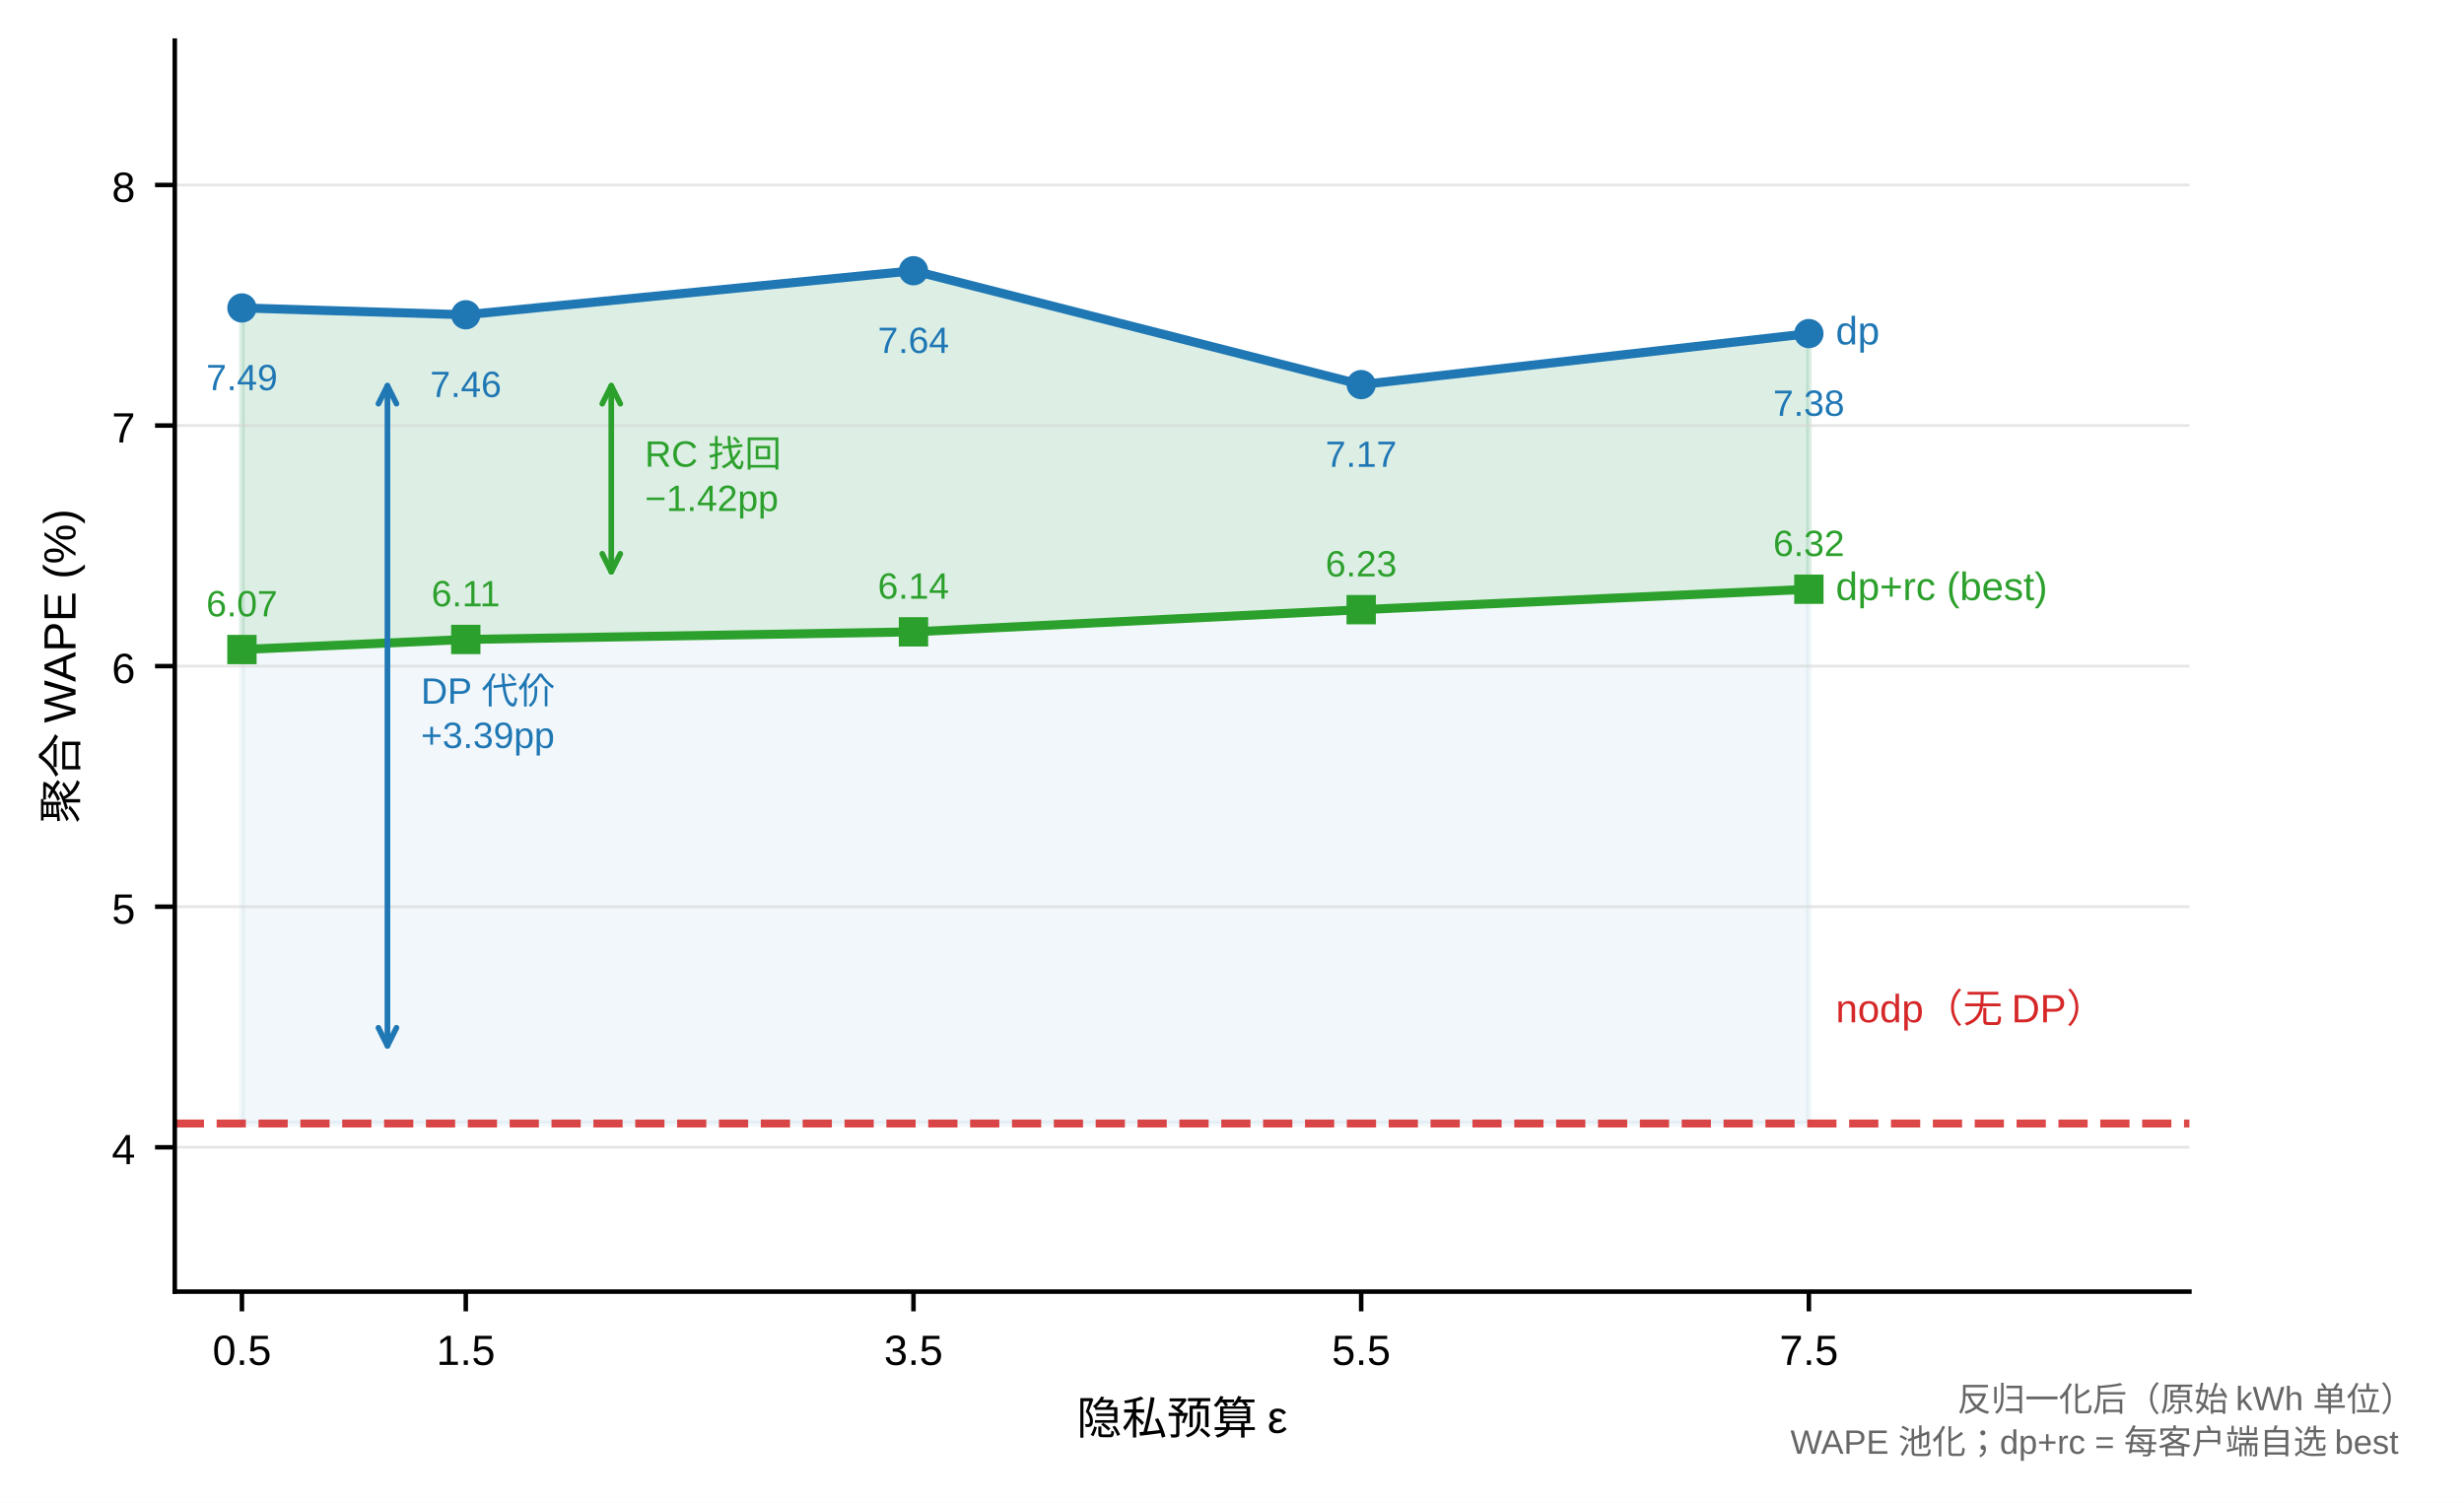
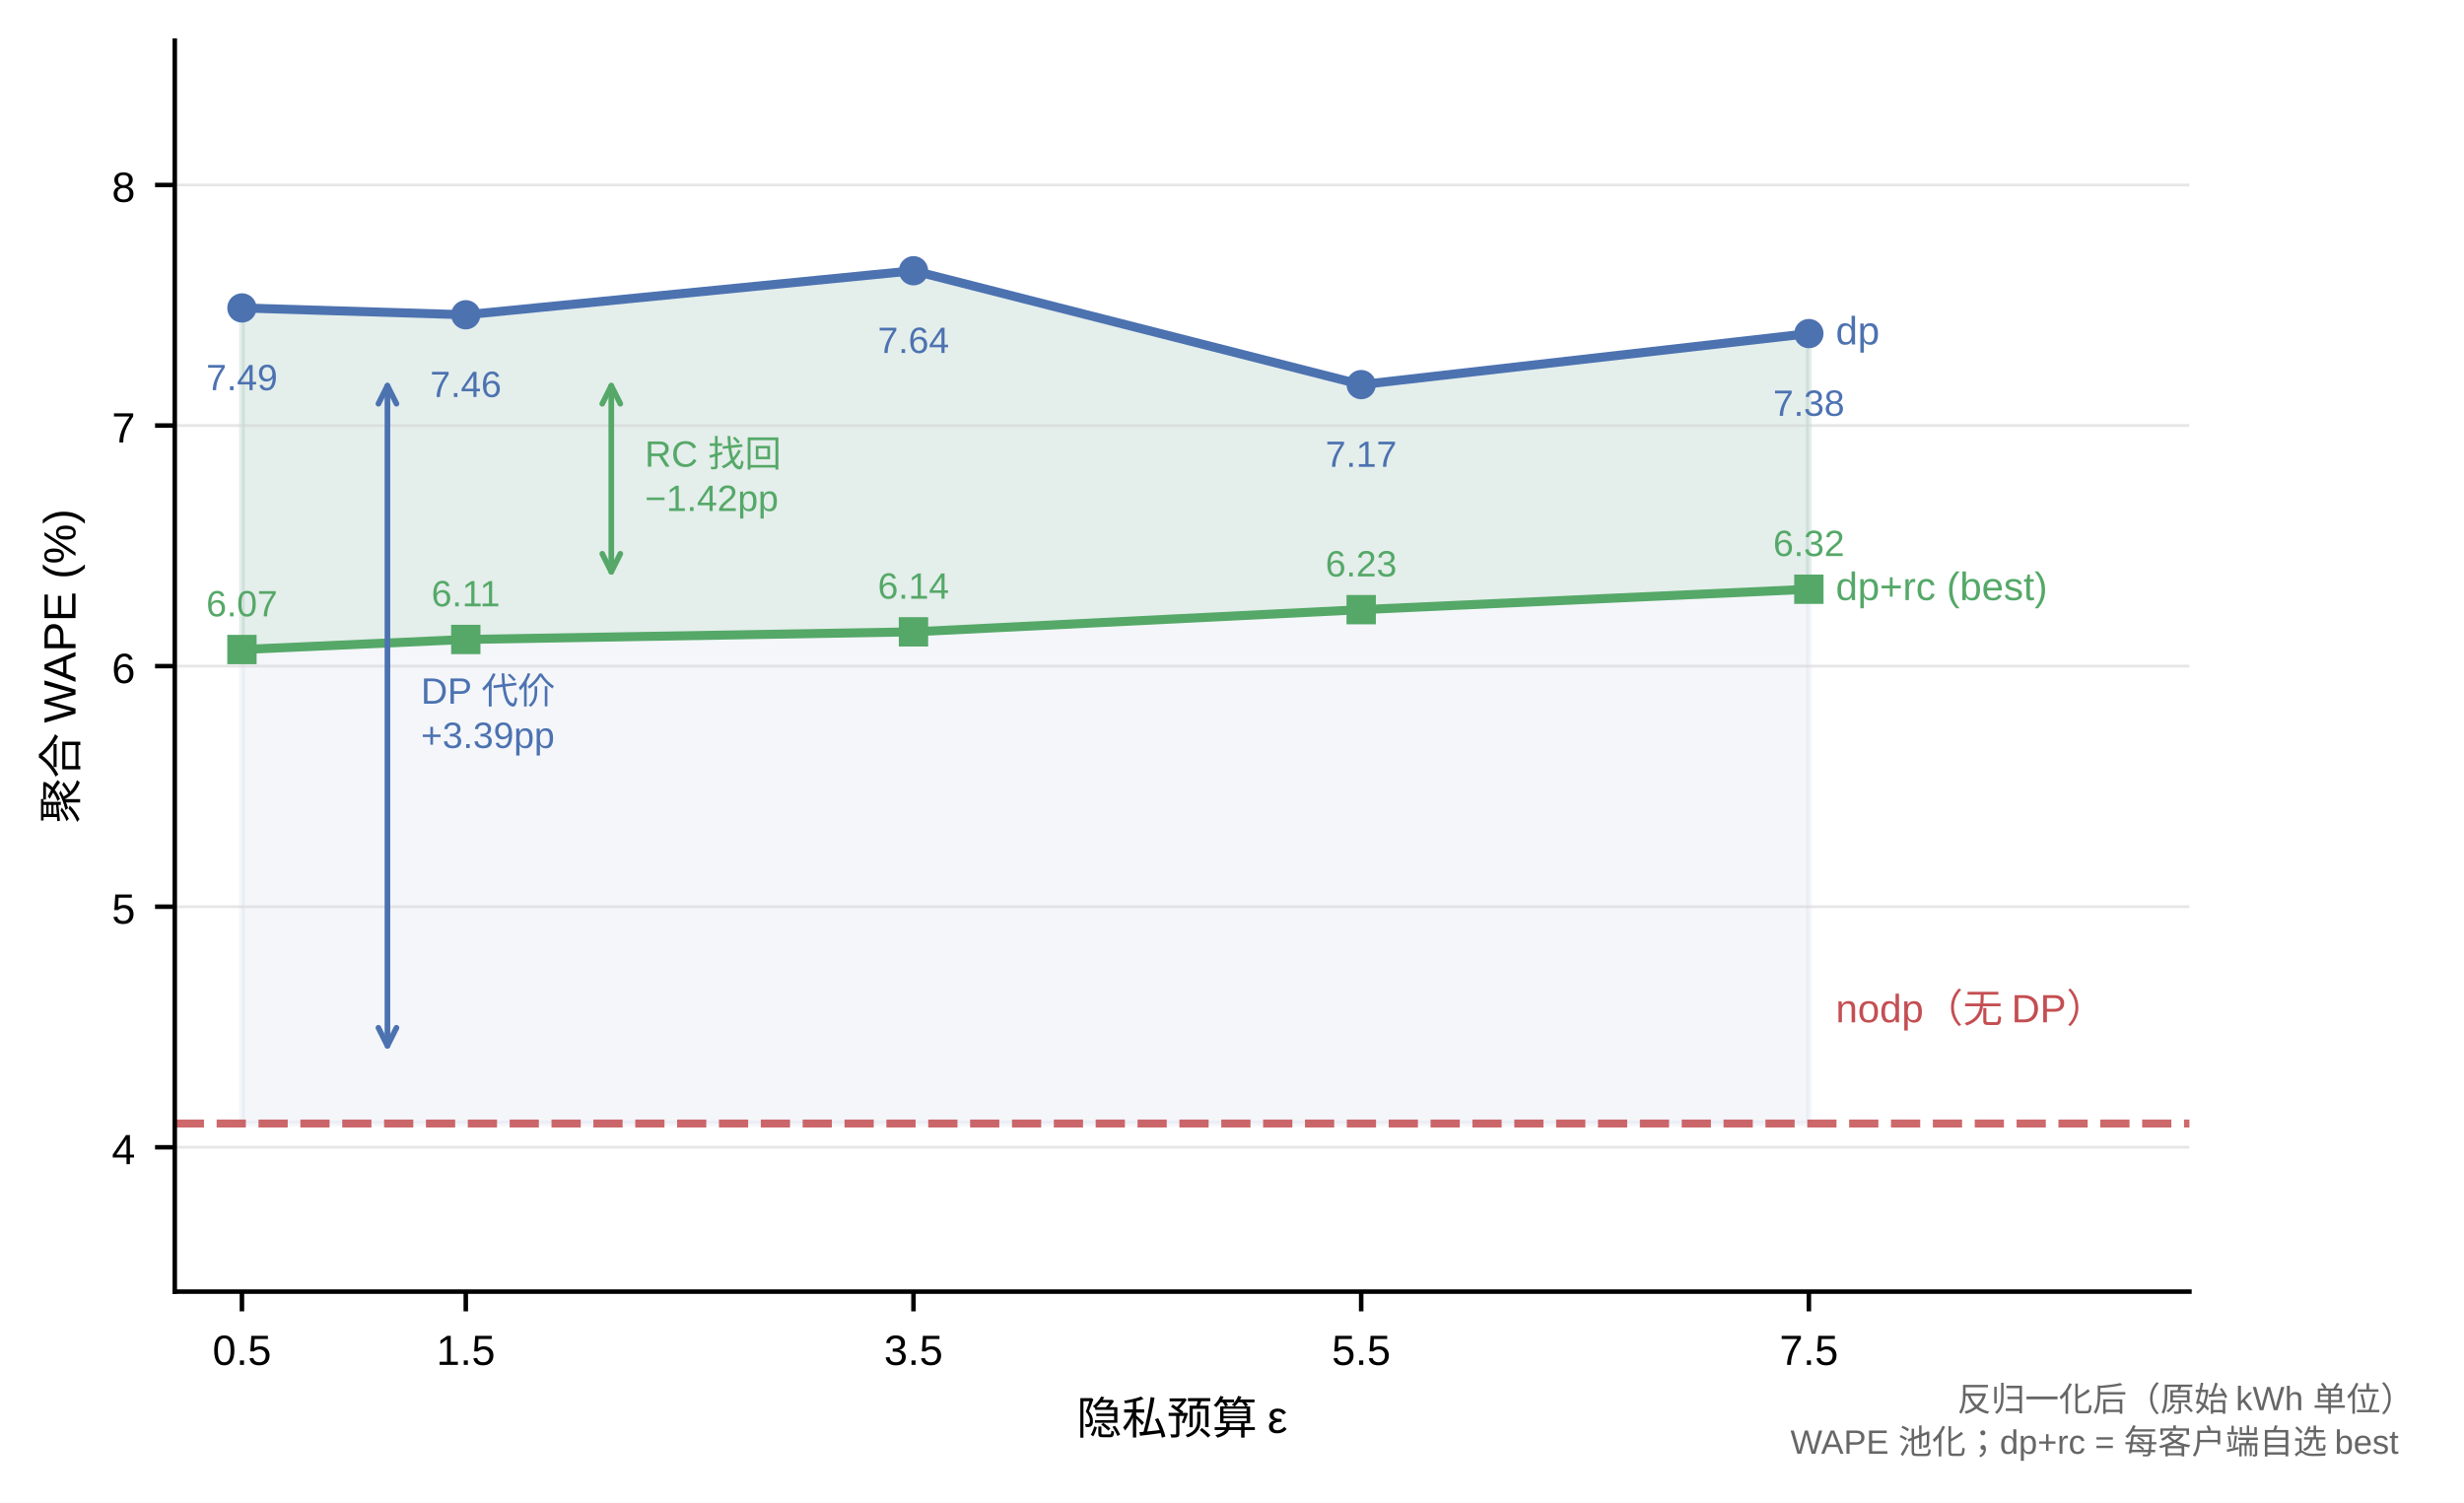
<svg xmlns="http://www.w3.org/2000/svg" xmlns:xlink="http://www.w3.org/1999/xlink" width="436.774pt" height="266.4pt" viewBox="0 0 436.774 266.4" version="1.1">
  <defs>
    <style type="text/css">*{stroke-linejoin: round; stroke-linecap: butt}</style>
  </defs>
  <g id="figure_1">
    <g id="patch_1">
      <path d="M 0 266.4  L 436.774 266.4  L 436.774 0  L 0 0  z " style="fill: #ffffff" />
    </g>
    <g id="axes_1">
      <g id="patch_2">
        <path d="M 30.982 228.96  L 388.102 228.96  L 388.102 7.2  L 30.982 7.2  z " style="fill: #ffffff" />
      </g>
      <g id="FillBetweenPolyCollection_1">
        <defs>
-           <path id="m3cfe48f79e" d="M 42.886 -211.813  L 42.886 -67.237  L 82.566 -67.237  L 161.926 -67.237  L 241.286 -67.237  L 320.646 -67.237  L 320.646 -207.266  L 320.646 -207.266  L 241.286 -198.222  L 161.926 -218.406  L 82.566 -210.602  L 42.886 -211.813  z " style="stroke: #1f77b4; stroke-opacity: 0.06" />
-         </defs>
-         <g clip-path="url(#pb82c773d31)">
-           <use xlink:href="#m3cfe48f79e" x="0" y="266.4" style="fill: #1f77b4; fill-opacity: 0.06; stroke: #1f77b4; stroke-opacity: 0.06" />
+           <path id="m75c7fd6b73" d="M 42.886 -211.813  L 42.886 -67.237  L 82.566 -67.237  L 161.926 -67.237  L 241.286 -67.237  L 320.646 -67.237  L 320.646 -207.266  L 320.646 -207.266  L 241.286 -198.222  L 161.926 -218.406  L 82.566 -210.602  L 42.886 -211.813  z " style="stroke: #4c72b0; stroke-opacity: 0.06" />
+         </defs>
+         <g clip-path="url(#pf019c1663c)">
+           <use xlink:href="#m75c7fd6b73" x="0" y="266.4" style="fill: #4c72b0; fill-opacity: 0.06; stroke: #4c72b0; stroke-opacity: 0.06" />
        </g>
      </g>
      <g id="FillBetweenPolyCollection_2">
        <defs>
-           <path id="mf2bfe1fe7c" d="M 42.886 -151.26  L 42.886 -211.813  L 82.566 -210.602  L 161.926 -218.406  L 241.286 -198.222  L 320.646 -207.266  L 320.646 -161.949  L 320.646 -161.949  L 241.286 -158.328  L 161.926 -154.396  L 82.566 -153.045  L 42.886 -151.26  z " style="stroke: #2ca02c; stroke-opacity: 0.1" />
-         </defs>
-         <g clip-path="url(#pb82c773d31)">
-           <use xlink:href="#mf2bfe1fe7c" x="0" y="266.4" style="fill: #2ca02c; fill-opacity: 0.1; stroke: #2ca02c; stroke-opacity: 0.1" />
+           <path id="m3855eeb194" d="M 42.886 -151.26  L 42.886 -211.813  L 82.566 -210.602  L 161.926 -218.406  L 241.286 -198.222  L 320.646 -207.266  L 320.646 -161.949  L 320.646 -161.949  L 241.286 -158.328  L 161.926 -154.396  L 82.566 -153.045  L 42.886 -151.26  z " style="stroke: #55a868; stroke-opacity: 0.1" />
+         </defs>
+         <g clip-path="url(#pf019c1663c)">
+           <use xlink:href="#m3855eeb194" x="0" y="266.4" style="fill: #55a868; fill-opacity: 0.1; stroke: #55a868; stroke-opacity: 0.1" />
        </g>
      </g>
      <g id="line2d_1">
-         <path d="M 30.982 199.163  L 388.102 199.163  " clip-path="url(#pb82c773d31)" style="fill: none; stroke-dasharray: 5.18,2.24; stroke-dashoffset: 0; stroke: #d62728; stroke-opacity: 0.85; stroke-width: 1.4" />
+         <path d="M 30.982 199.163  L 388.102 199.163  " clip-path="url(#pf019c1663c)" style="fill: none; stroke-dasharray: 5.18,2.24; stroke-dashoffset: 0; stroke: #c44e52; stroke-opacity: 0.85; stroke-width: 1.4" />
      </g>
      <g id="matplotlib.axis_1">
        <g id="xtick_1">
          <g id="line2d_2">
            <defs>
-               <path id="m042472b74e" d="M 0 0  L 0 3.5  " style="stroke: #000000; stroke-width: 0.8" />
+               <path id="mce2032672f" d="M 0 0  L 0 3.5  " style="stroke: #000000; stroke-width: 0.8" />
            </defs>
            <g>
-               <use xlink:href="#m042472b74e" x="42.886" y="228.96" style="stroke: #000000; stroke-width: 0.8" />
+               <use xlink:href="#mce2032672f" x="42.886" y="228.96" style="stroke: #000000; stroke-width: 0.8" />
            </g>
          </g>
          <g id="text_1">
            <text style="font-size: 7.5px; font-family: 'Microsoft YaHei', 'Arial', 'SimHei', 'DejaVu Sans', sans-serif; text-anchor: middle" x="42.886" y="241.955" transform="rotate(-0 42.8858 241.9553)">0.5</text>
          </g>
        </g>
        <g id="xtick_2">
          <g id="line2d_3">
            <g>
-               <use xlink:href="#m042472b74e" x="82.566" y="228.96" style="stroke: #000000; stroke-width: 0.8" />
+               <use xlink:href="#mce2032672f" x="82.566" y="228.96" style="stroke: #000000; stroke-width: 0.8" />
            </g>
          </g>
          <g id="text_2">
            <text style="font-size: 7.5px; font-family: 'Microsoft YaHei', 'Arial', 'SimHei', 'DejaVu Sans', sans-serif; text-anchor: middle" x="82.566" y="241.955" transform="rotate(-0 82.5658 241.9553)">1.5</text>
          </g>
        </g>
        <g id="xtick_3">
          <g id="line2d_4">
            <g>
-               <use xlink:href="#m042472b74e" x="161.926" y="228.96" style="stroke: #000000; stroke-width: 0.8" />
+               <use xlink:href="#mce2032672f" x="161.926" y="228.96" style="stroke: #000000; stroke-width: 0.8" />
            </g>
          </g>
          <g id="text_3">
            <text style="font-size: 7.5px; font-family: 'Microsoft YaHei', 'Arial', 'SimHei', 'DejaVu Sans', sans-serif; text-anchor: middle" x="161.926" y="241.955" transform="rotate(-0 161.9258 241.9553)">3.5</text>
          </g>
        </g>
        <g id="xtick_4">
          <g id="line2d_5">
            <g>
-               <use xlink:href="#m042472b74e" x="241.286" y="228.96" style="stroke: #000000; stroke-width: 0.8" />
+               <use xlink:href="#mce2032672f" x="241.286" y="228.96" style="stroke: #000000; stroke-width: 0.8" />
            </g>
          </g>
          <g id="text_4">
            <text style="font-size: 7.5px; font-family: 'Microsoft YaHei', 'Arial', 'SimHei', 'DejaVu Sans', sans-serif; text-anchor: middle" x="241.286" y="241.955" transform="rotate(-0 241.2858 241.9553)">5.5</text>
          </g>
        </g>
        <g id="xtick_5">
          <g id="line2d_6">
            <g>
-               <use xlink:href="#m042472b74e" x="320.646" y="228.96" style="stroke: #000000; stroke-width: 0.8" />
+               <use xlink:href="#mce2032672f" x="320.646" y="228.96" style="stroke: #000000; stroke-width: 0.8" />
            </g>
          </g>
          <g id="text_5">
            <text style="font-size: 7.5px; font-family: 'Microsoft YaHei', 'Arial', 'SimHei', 'DejaVu Sans', sans-serif; text-anchor: middle" x="320.646" y="241.955" transform="rotate(-0 320.6458 241.9553)">7.5</text>
          </g>
        </g>
        <g id="text_6">
          <text style="font-size: 8px; font-family: 'Microsoft YaHei', 'Arial', 'SimHei', 'DejaVu Sans', sans-serif; text-anchor: middle" x="209.542" y="254.215" transform="rotate(-0 209.5418 254.2148)">隐私预算 ε</text>
        </g>
      </g>
      <g id="matplotlib.axis_2">
        <g id="ytick_1">
          <g id="line2d_7">
-             <path d="M 30.982 203.372  L 388.102 203.372  " clip-path="url(#pb82c773d31)" style="fill: none; stroke: #d6d6d6; stroke-opacity: 0.6; stroke-width: 0.5; stroke-linecap: square" />
+             <path d="M 30.982 203.372  L 388.102 203.372  " clip-path="url(#pf019c1663c)" style="fill: none; stroke: #d6d6d6; stroke-opacity: 0.6; stroke-width: 0.5; stroke-linecap: square" />
          </g>
          <g id="line2d_8">
            <defs>
-               <path id="m4b7ffd61e8" d="M 0 0  L -3.5 0  " style="stroke: #000000; stroke-width: 0.8" />
+               <path id="m10b17f564d" d="M 0 0  L -3.5 0  " style="stroke: #000000; stroke-width: 0.8" />
            </defs>
            <g>
-               <use xlink:href="#m4b7ffd61e8" x="30.982" y="203.372" style="stroke: #000000; stroke-width: 0.8" />
+               <use xlink:href="#m10b17f564d" x="30.982" y="203.372" style="stroke: #000000; stroke-width: 0.8" />
            </g>
          </g>
          <g id="text_7">
            <text style="font-size: 7.5px; font-family: 'Microsoft YaHei', 'Arial', 'SimHei', 'DejaVu Sans', sans-serif; text-anchor: end" x="23.982" y="206.37" transform="rotate(-0 23.9818 206.37)">4</text>
          </g>
        </g>
        <g id="ytick_2">
          <g id="line2d_9">
-             <path d="M 30.982 160.726  L 388.102 160.726  " clip-path="url(#pb82c773d31)" style="fill: none; stroke: #d6d6d6; stroke-opacity: 0.6; stroke-width: 0.5; stroke-linecap: square" />
+             <path d="M 30.982 160.726  L 388.102 160.726  " clip-path="url(#pf019c1663c)" style="fill: none; stroke: #d6d6d6; stroke-opacity: 0.6; stroke-width: 0.5; stroke-linecap: square" />
          </g>
          <g id="line2d_10">
            <g>
-               <use xlink:href="#m4b7ffd61e8" x="30.982" y="160.726" style="stroke: #000000; stroke-width: 0.8" />
+               <use xlink:href="#m10b17f564d" x="30.982" y="160.726" style="stroke: #000000; stroke-width: 0.8" />
            </g>
          </g>
          <g id="text_8">
            <text style="font-size: 7.5px; font-family: 'Microsoft YaHei', 'Arial', 'SimHei', 'DejaVu Sans', sans-serif; text-anchor: end" x="23.982" y="163.724" transform="rotate(-0 23.9818 163.7238)">5</text>
          </g>
        </g>
        <g id="ytick_3">
          <g id="line2d_11">
-             <path d="M 30.982 118.08  L 388.102 118.08  " clip-path="url(#pb82c773d31)" style="fill: none; stroke: #d6d6d6; stroke-opacity: 0.6; stroke-width: 0.5; stroke-linecap: square" />
+             <path d="M 30.982 118.08  L 388.102 118.08  " clip-path="url(#pf019c1663c)" style="fill: none; stroke: #d6d6d6; stroke-opacity: 0.6; stroke-width: 0.5; stroke-linecap: square" />
          </g>
          <g id="line2d_12">
            <g>
-               <use xlink:href="#m4b7ffd61e8" x="30.982" y="118.08" style="stroke: #000000; stroke-width: 0.8" />
+               <use xlink:href="#m10b17f564d" x="30.982" y="118.08" style="stroke: #000000; stroke-width: 0.8" />
            </g>
          </g>
          <g id="text_9">
            <text style="font-size: 7.5px; font-family: 'Microsoft YaHei', 'Arial', 'SimHei', 'DejaVu Sans', sans-serif; text-anchor: end" x="23.982" y="121.078" transform="rotate(-0 23.9818 121.0777)">6</text>
          </g>
        </g>
        <g id="ytick_4">
          <g id="line2d_13">
-             <path d="M 30.982 75.434  L 388.102 75.434  " clip-path="url(#pb82c773d31)" style="fill: none; stroke: #d6d6d6; stroke-opacity: 0.6; stroke-width: 0.5; stroke-linecap: square" />
+             <path d="M 30.982 75.434  L 388.102 75.434  " clip-path="url(#pf019c1663c)" style="fill: none; stroke: #d6d6d6; stroke-opacity: 0.6; stroke-width: 0.5; stroke-linecap: square" />
          </g>
          <g id="line2d_14">
            <g>
-               <use xlink:href="#m4b7ffd61e8" x="30.982" y="75.434" style="stroke: #000000; stroke-width: 0.8" />
+               <use xlink:href="#m10b17f564d" x="30.982" y="75.434" style="stroke: #000000; stroke-width: 0.8" />
            </g>
          </g>
          <g id="text_10">
            <text style="font-size: 7.5px; font-family: 'Microsoft YaHei', 'Arial', 'SimHei', 'DejaVu Sans', sans-serif; text-anchor: end" x="23.982" y="78.432" transform="rotate(-0 23.9818 78.4315)">7</text>
          </g>
        </g>
        <g id="ytick_5">
          <g id="line2d_15">
-             <path d="M 30.982 32.788  L 388.102 32.788  " clip-path="url(#pb82c773d31)" style="fill: none; stroke: #d6d6d6; stroke-opacity: 0.6; stroke-width: 0.5; stroke-linecap: square" />
+             <path d="M 30.982 32.788  L 388.102 32.788  " clip-path="url(#pf019c1663c)" style="fill: none; stroke: #d6d6d6; stroke-opacity: 0.6; stroke-width: 0.5; stroke-linecap: square" />
          </g>
          <g id="line2d_16">
            <g>
-               <use xlink:href="#m4b7ffd61e8" x="30.982" y="32.788" style="stroke: #000000; stroke-width: 0.8" />
+               <use xlink:href="#m10b17f564d" x="30.982" y="32.788" style="stroke: #000000; stroke-width: 0.8" />
            </g>
          </g>
          <g id="text_11">
            <text style="font-size: 7.5px; font-family: 'Microsoft YaHei', 'Arial', 'SimHei', 'DejaVu Sans', sans-serif; text-anchor: end" x="23.982" y="35.785" transform="rotate(-0 23.9818 35.78535)">8</text>
          </g>
        </g>
        <g id="text_12">
          <text style="font-size: 8px; font-family: 'Microsoft YaHei', 'Arial', 'SimHei', 'DejaVu Sans', sans-serif; text-anchor: middle" x="13.595" y="118.08" transform="rotate(-90 13.595 118.08)">聚合 WAPE (%)</text>
        </g>
      </g>
      <g id="patch_3">
        <path d="M 30.982 228.96  L 30.982 7.2  " style="fill: none; stroke: #000000; stroke-width: 0.8; stroke-linejoin: miter; stroke-linecap: square" />
      </g>
      <g id="patch_4">
        <path d="M 30.982 228.96  L 388.102 228.96  " style="fill: none; stroke: #000000; stroke-width: 0.8; stroke-linejoin: miter; stroke-linecap: square" />
      </g>
      <g id="line2d_17">
-         <path d="M 42.886 54.587  L 82.566 55.798  L 161.926 47.994  L 241.286 68.178  L 320.646 59.134  " clip-path="url(#pb82c773d31)" style="fill: none; stroke: #1f77b4; stroke-width: 1.6; stroke-linecap: square" />
-         <defs>
-           <path id="m31b3c972fc" d="M 0 2.1  C 0.557 2.1 1.091 1.879 1.485 1.485  C 1.879 1.091 2.1 0.557 2.1 0  C 2.1 -0.557 1.879 -1.091 1.485 -1.485  C 1.091 -1.879 0.557 -2.1 0 -2.1  C -0.557 -2.1 -1.091 -1.879 -1.485 -1.485  C -1.879 -1.091 -2.1 -0.557 -2.1 0  C -2.1 0.557 -1.879 1.091 -1.485 1.485  C -1.091 1.879 -0.557 2.1 0 2.1  z " style="stroke: #1f77b4" />
-         </defs>
-         <g clip-path="url(#pb82c773d31)">
-           <use xlink:href="#m31b3c972fc" x="42.886" y="54.587" style="fill: #1f77b4; stroke: #1f77b4" />
-           <use xlink:href="#m31b3c972fc" x="82.566" y="55.798" style="fill: #1f77b4; stroke: #1f77b4" />
-           <use xlink:href="#m31b3c972fc" x="161.926" y="47.994" style="fill: #1f77b4; stroke: #1f77b4" />
-           <use xlink:href="#m31b3c972fc" x="241.286" y="68.178" style="fill: #1f77b4; stroke: #1f77b4" />
-           <use xlink:href="#m31b3c972fc" x="320.646" y="59.134" style="fill: #1f77b4; stroke: #1f77b4" />
+         <path d="M 42.886 54.587  L 82.566 55.798  L 161.926 47.994  L 241.286 68.178  L 320.646 59.134  " clip-path="url(#pf019c1663c)" style="fill: none; stroke: #4c72b0; stroke-width: 1.6; stroke-linecap: square" />
+         <defs>
+           <path id="md5b0cb0500" d="M 0 2.1  C 0.557 2.1 1.091 1.879 1.485 1.485  C 1.879 1.091 2.1 0.557 2.1 0  C 2.1 -0.557 1.879 -1.091 1.485 -1.485  C 1.091 -1.879 0.557 -2.1 0 -2.1  C -0.557 -2.1 -1.091 -1.879 -1.485 -1.485  C -1.879 -1.091 -2.1 -0.557 -2.1 0  C -2.1 0.557 -1.879 1.091 -1.485 1.485  C -1.091 1.879 -0.557 2.1 0 2.1  z " style="stroke: #4c72b0" />
+         </defs>
+         <g clip-path="url(#pf019c1663c)">
+           <use xlink:href="#md5b0cb0500" x="42.886" y="54.587" style="fill: #4c72b0; stroke: #4c72b0" />
+           <use xlink:href="#md5b0cb0500" x="82.566" y="55.798" style="fill: #4c72b0; stroke: #4c72b0" />
+           <use xlink:href="#md5b0cb0500" x="161.926" y="47.994" style="fill: #4c72b0; stroke: #4c72b0" />
+           <use xlink:href="#md5b0cb0500" x="241.286" y="68.178" style="fill: #4c72b0; stroke: #4c72b0" />
+           <use xlink:href="#md5b0cb0500" x="320.646" y="59.134" style="fill: #4c72b0; stroke: #4c72b0" />
        </g>
      </g>
      <g id="line2d_18">
-         <path d="M 42.886 115.14  L 82.566 113.355  L 161.926 112.004  L 241.286 108.072  L 320.646 104.451  " clip-path="url(#pb82c773d31)" style="fill: none; stroke: #2ca02c; stroke-width: 1.6; stroke-linecap: square" />
-         <defs>
-           <path id="md85a22017a" d="M -2.1 2.1  L 2.1 2.1  L 2.1 -2.1  L -2.1 -2.1  z " style="stroke: #2ca02c; stroke-linejoin: miter" />
-         </defs>
-         <g clip-path="url(#pb82c773d31)">
-           <use xlink:href="#md85a22017a" x="42.886" y="115.14" style="fill: #2ca02c; stroke: #2ca02c; stroke-linejoin: miter" />
-           <use xlink:href="#md85a22017a" x="82.566" y="113.355" style="fill: #2ca02c; stroke: #2ca02c; stroke-linejoin: miter" />
-           <use xlink:href="#md85a22017a" x="161.926" y="112.004" style="fill: #2ca02c; stroke: #2ca02c; stroke-linejoin: miter" />
-           <use xlink:href="#md85a22017a" x="241.286" y="108.072" style="fill: #2ca02c; stroke: #2ca02c; stroke-linejoin: miter" />
-           <use xlink:href="#md85a22017a" x="320.646" y="104.451" style="fill: #2ca02c; stroke: #2ca02c; stroke-linejoin: miter" />
+         <path d="M 42.886 115.14  L 82.566 113.355  L 161.926 112.004  L 241.286 108.072  L 320.646 104.451  " clip-path="url(#pf019c1663c)" style="fill: none; stroke: #55a868; stroke-width: 1.6; stroke-linecap: square" />
+         <defs>
+           <path id="m6e36601d38" d="M -2.1 2.1  L 2.1 2.1  L 2.1 -2.1  L -2.1 -2.1  z " style="stroke: #55a868; stroke-linejoin: miter" />
+         </defs>
+         <g clip-path="url(#pf019c1663c)">
+           <use xlink:href="#m6e36601d38" x="42.886" y="115.14" style="fill: #55a868; stroke: #55a868; stroke-linejoin: miter" />
+           <use xlink:href="#m6e36601d38" x="82.566" y="113.355" style="fill: #55a868; stroke: #55a868; stroke-linejoin: miter" />
+           <use xlink:href="#m6e36601d38" x="161.926" y="112.004" style="fill: #55a868; stroke: #55a868; stroke-linejoin: miter" />
+           <use xlink:href="#m6e36601d38" x="241.286" y="108.072" style="fill: #55a868; stroke: #55a868; stroke-linejoin: miter" />
+           <use xlink:href="#m6e36601d38" x="320.646" y="104.451" style="fill: #55a868; stroke: #55a868; stroke-linejoin: miter" />
        </g>
      </g>
      <g id="text_13">
-         <text style="font-size: 7px; font-family: 'Microsoft YaHei', 'Arial', 'SimHei', 'DejaVu Sans', sans-serif; text-anchor: start; fill: #d62728" x="325.407" y="181.218" transform="rotate(-0 325.4074 181.2177)">nodp（无 DP）</text>
+         <text style="font-size: 7px; font-family: 'Microsoft YaHei', 'Arial', 'SimHei', 'DejaVu Sans', sans-serif; text-anchor: start; fill: #c44e52" x="325.407" y="181.218" transform="rotate(-0 325.4074 181.2177)">nodp（无 DP）</text>
      </g>
      <g id="text_14">
-         <text style="font-size: 7px; font-family: 'Microsoft YaHei', 'Arial', 'SimHei', 'DejaVu Sans', sans-serif; text-anchor: start; fill: #1f77b4" x="325.407" y="61.061" transform="rotate(-0 325.4074 61.0615)">dp</text>
+         <text style="font-size: 7px; font-family: 'Microsoft YaHei', 'Arial', 'SimHei', 'DejaVu Sans', sans-serif; text-anchor: start; fill: #4c72b0" x="325.407" y="61.061" transform="rotate(-0 325.4074 61.0615)">dp</text>
      </g>
      <g id="text_15">
-         <text style="font-size: 7px; font-family: 'Microsoft YaHei', 'Arial', 'SimHei', 'DejaVu Sans', sans-serif; text-anchor: start; fill: #2ca02c" x="325.407" y="106.379" transform="rotate(-0 325.4074 106.379)">dp+rc (best)</text>
+         <text style="font-size: 7px; font-family: 'Microsoft YaHei', 'Arial', 'SimHei', 'DejaVu Sans', sans-serif; text-anchor: start; fill: #55a868" x="325.407" y="106.379" transform="rotate(-0 325.4074 106.379)">dp+rc (best)</text>
      </g>
      <g id="text_16">
-         <text style="font-size: 6.5px; font-family: 'Microsoft YaHei', 'Arial', 'SimHei', 'DejaVu Sans', sans-serif; text-anchor: middle; fill: #1f77b4" x="42.886" y="69.165" transform="rotate(-0 42.8858 69.16512)">7.49</text>
+         <text style="font-size: 6.5px; font-family: 'Microsoft YaHei', 'Arial', 'SimHei', 'DejaVu Sans', sans-serif; text-anchor: middle; fill: #4c72b0" x="42.886" y="69.165" transform="rotate(-0 42.8858 69.16512)">7.49</text>
      </g>
      <g id="text_17">
-         <text style="font-size: 6.5px; font-family: 'Microsoft YaHei', 'Arial', 'SimHei', 'DejaVu Sans', sans-serif; text-anchor: middle; fill: #1f77b4" x="82.566" y="70.376" transform="rotate(-0 82.5658 70.37574)">7.46</text>
+         <text style="font-size: 6.5px; font-family: 'Microsoft YaHei', 'Arial', 'SimHei', 'DejaVu Sans', sans-serif; text-anchor: middle; fill: #4c72b0" x="82.566" y="70.376" transform="rotate(-0 82.5658 70.37574)">7.46</text>
      </g>
      <g id="text_18">
-         <text style="font-size: 6.5px; font-family: 'Microsoft YaHei', 'Arial', 'SimHei', 'DejaVu Sans', sans-serif; text-anchor: middle; fill: #1f77b4" x="161.926" y="62.572" transform="rotate(-0 161.9258 62.57203)">7.64</text>
+         <text style="font-size: 6.5px; font-family: 'Microsoft YaHei', 'Arial', 'SimHei', 'DejaVu Sans', sans-serif; text-anchor: middle; fill: #4c72b0" x="161.926" y="62.572" transform="rotate(-0 161.9258 62.57203)">7.64</text>
      </g>
      <g id="text_19">
-         <text style="font-size: 6.5px; font-family: 'Microsoft YaHei', 'Arial', 'SimHei', 'DejaVu Sans', sans-serif; text-anchor: middle; fill: #1f77b4" x="241.286" y="82.756" transform="rotate(-0 241.2858 82.7557)">7.17</text>
+         <text style="font-size: 6.5px; font-family: 'Microsoft YaHei', 'Arial', 'SimHei', 'DejaVu Sans', sans-serif; text-anchor: middle; fill: #4c72b0" x="241.286" y="82.756" transform="rotate(-0 241.2858 82.7557)">7.17</text>
      </g>
      <g id="text_20">
-         <text style="font-size: 6.5px; font-family: 'Microsoft YaHei', 'Arial', 'SimHei', 'DejaVu Sans', sans-serif; text-anchor: middle; fill: #1f77b4" x="320.646" y="73.712" transform="rotate(-0 320.6458 73.71186)">7.38</text>
+         <text style="font-size: 6.5px; font-family: 'Microsoft YaHei', 'Arial', 'SimHei', 'DejaVu Sans', sans-serif; text-anchor: middle; fill: #4c72b0" x="320.646" y="73.712" transform="rotate(-0 320.6458 73.71186)">7.38</text>
      </g>
      <g id="text_21">
-         <text style="font-size: 6.5px; font-family: 'Microsoft YaHei', 'Arial', 'SimHei', 'DejaVu Sans', sans-serif; text-anchor: middle; fill: #2ca02c" x="42.886" y="109.26" transform="rotate(-0 42.8858 109.2599)">6.07</text>
+         <text style="font-size: 6.5px; font-family: 'Microsoft YaHei', 'Arial', 'SimHei', 'DejaVu Sans', sans-serif; text-anchor: middle; fill: #55a868" x="42.886" y="109.26" transform="rotate(-0 42.8858 109.2599)">6.07</text>
      </g>
      <g id="text_22">
-         <text style="font-size: 6.5px; font-family: 'Microsoft YaHei', 'Arial', 'SimHei', 'DejaVu Sans', sans-serif; text-anchor: middle; fill: #2ca02c" x="82.566" y="107.474" transform="rotate(-0 82.5658 107.4741)">6.11</text>
+         <text style="font-size: 6.5px; font-family: 'Microsoft YaHei', 'Arial', 'SimHei', 'DejaVu Sans', sans-serif; text-anchor: middle; fill: #55a868" x="82.566" y="107.474" transform="rotate(-0 82.5658 107.4741)">6.11</text>
      </g>
      <g id="text_23">
-         <text style="font-size: 6.5px; font-family: 'Microsoft YaHei', 'Arial', 'SimHei', 'DejaVu Sans', sans-serif; text-anchor: middle; fill: #2ca02c" x="161.926" y="106.124" transform="rotate(-0 161.9258 106.1239)">6.14</text>
+         <text style="font-size: 6.5px; font-family: 'Microsoft YaHei', 'Arial', 'SimHei', 'DejaVu Sans', sans-serif; text-anchor: middle; fill: #55a868" x="161.926" y="106.124" transform="rotate(-0 161.9258 106.1239)">6.14</text>
      </g>
      <g id="text_24">
-         <text style="font-size: 6.5px; font-family: 'Microsoft YaHei', 'Arial', 'SimHei', 'DejaVu Sans', sans-serif; text-anchor: middle; fill: #2ca02c" x="241.286" y="102.191" transform="rotate(-0 241.2858 102.1914)">6.23</text>
+         <text style="font-size: 6.5px; font-family: 'Microsoft YaHei', 'Arial', 'SimHei', 'DejaVu Sans', sans-serif; text-anchor: middle; fill: #55a868" x="241.286" y="102.191" transform="rotate(-0 241.2858 102.1914)">6.23</text>
      </g>
      <g id="text_25">
-         <text style="font-size: 6.5px; font-family: 'Microsoft YaHei', 'Arial', 'SimHei', 'DejaVu Sans', sans-serif; text-anchor: middle; fill: #2ca02c" x="320.646" y="98.571" transform="rotate(-0 320.6458 98.57081)">6.32</text>
+         <text style="font-size: 6.5px; font-family: 'Microsoft YaHei', 'Arial', 'SimHei', 'DejaVu Sans', sans-serif; text-anchor: middle; fill: #55a868" x="320.646" y="98.571" transform="rotate(-0 320.6458 98.57081)">6.32</text>
      </g>
      <g id="patch_5">
-         <path d="M 68.678 185.387  Q 68.678 126.878 68.678 68.369  " style="fill: none; stroke: #1f77b4; stroke-linecap: round" />
-         <path d="M 70.278 182.187  L 68.678 185.387  L 67.078 182.187  " style="fill: none; stroke: #1f77b4; stroke-linecap: round" />
-         <path d="M 67.078 71.569  L 68.678 68.369  L 70.278 71.569  " style="fill: none; stroke: #1f77b4; stroke-linecap: round" />
+         <path d="M 68.678 185.387  Q 68.678 126.878 68.678 68.369  " style="fill: none; stroke: #4c72b0; stroke-linecap: round" />
+         <path d="M 70.278 182.187  L 68.678 185.387  L 67.078 182.187  " style="fill: none; stroke: #4c72b0; stroke-linecap: round" />
+         <path d="M 67.078 71.569  L 68.678 68.369  L 70.278 71.569  " style="fill: none; stroke: #4c72b0; stroke-linecap: round" />
      </g>
      <g id="text_26">
-         <text style="font-size: 6.5px; font-family: 'Microsoft YaHei', 'Arial', 'SimHei', 'DejaVu Sans', sans-serif; fill: #1f77b4" transform="translate(74.6298 124.7398)">DP 代价</text>
-         <text style="font-size: 6.5px; font-family: 'Microsoft YaHei', 'Arial', 'SimHei', 'DejaVu Sans', sans-serif; fill: #1f77b4" transform="translate(74.6298 132.5907)">+3.39pp</text>
+         <text style="font-size: 6.5px; font-family: 'Microsoft YaHei', 'Arial', 'SimHei', 'DejaVu Sans', sans-serif; fill: #4c72b0" transform="translate(74.6298 124.7398)">DP 代价</text>
+         <text style="font-size: 6.5px; font-family: 'Microsoft YaHei', 'Arial', 'SimHei', 'DejaVu Sans', sans-serif; fill: #4c72b0" transform="translate(74.6298 132.5907)">+3.39pp</text>
      </g>
      <g id="patch_6">
-         <path d="M 108.358 101.364  Q 108.358 84.867 108.358 68.371  " style="fill: none; stroke: #2ca02c; stroke-linecap: round" />
-         <path d="M 109.958 98.164  L 108.358 101.364  L 106.758 98.164  " style="fill: none; stroke: #2ca02c; stroke-linecap: round" />
-         <path d="M 106.758 71.571  L 108.358 68.371  L 109.958 71.571  " style="fill: none; stroke: #2ca02c; stroke-linecap: round" />
+         <path d="M 108.358 101.364  Q 108.358 84.867 108.358 68.371  " style="fill: none; stroke: #55a868; stroke-linecap: round" />
+         <path d="M 109.958 98.164  L 108.358 101.364  L 106.758 98.164  " style="fill: none; stroke: #55a868; stroke-linecap: round" />
+         <path d="M 106.758 71.571  L 108.358 68.371  L 109.958 71.571  " style="fill: none; stroke: #55a868; stroke-linecap: round" />
      </g>
      <g id="text_27">
-         <text style="font-size: 6.5px; font-family: 'Microsoft YaHei', 'Arial', 'SimHei', 'DejaVu Sans', sans-serif; fill: #2ca02c" transform="translate(114.3098 82.72827)">RC 找回</text>
-         <text style="font-size: 6.5px; font-family: 'Microsoft YaHei', 'Arial', 'SimHei', 'DejaVu Sans', sans-serif; fill: #2ca02c" transform="translate(114.3098 90.57926)">−1.42pp</text>
+         <text style="font-size: 6.5px; font-family: 'Microsoft YaHei', 'Arial', 'SimHei', 'DejaVu Sans', sans-serif; fill: #55a868" transform="translate(114.3098 82.72827)">RC 找回</text>
+         <text style="font-size: 6.5px; font-family: 'Microsoft YaHei', 'Arial', 'SimHei', 'DejaVu Sans', sans-serif; fill: #55a868" transform="translate(114.3098 90.57926)">−1.42pp</text>
      </g>
    </g>
    <g id="text_28">
      <text style="font-size: 6px; font-family: 'Microsoft YaHei', 'Arial', 'SimHei', 'DejaVu Sans', sans-serif; fill: #666666" transform="translate(346.9557 250.1453)">反归一化后（原始 kWh 单位）</text>
      <text style="font-size: 6px; font-family: 'Microsoft YaHei', 'Arial', 'SimHei', 'DejaVu Sans', sans-serif; fill: #666666" transform="translate(317.3682 257.7084)">WAPE 池化；dp+rc = 每客户端自选 best</text>
    </g>
  </g>
  <defs>
-     <clipPath id="pb82c773d31">
+     <clipPath id="pf019c1663c">
      <rect x="30.982" y="7.2" width="357.12" height="221.76" />
    </clipPath>
  </defs>
</svg>
